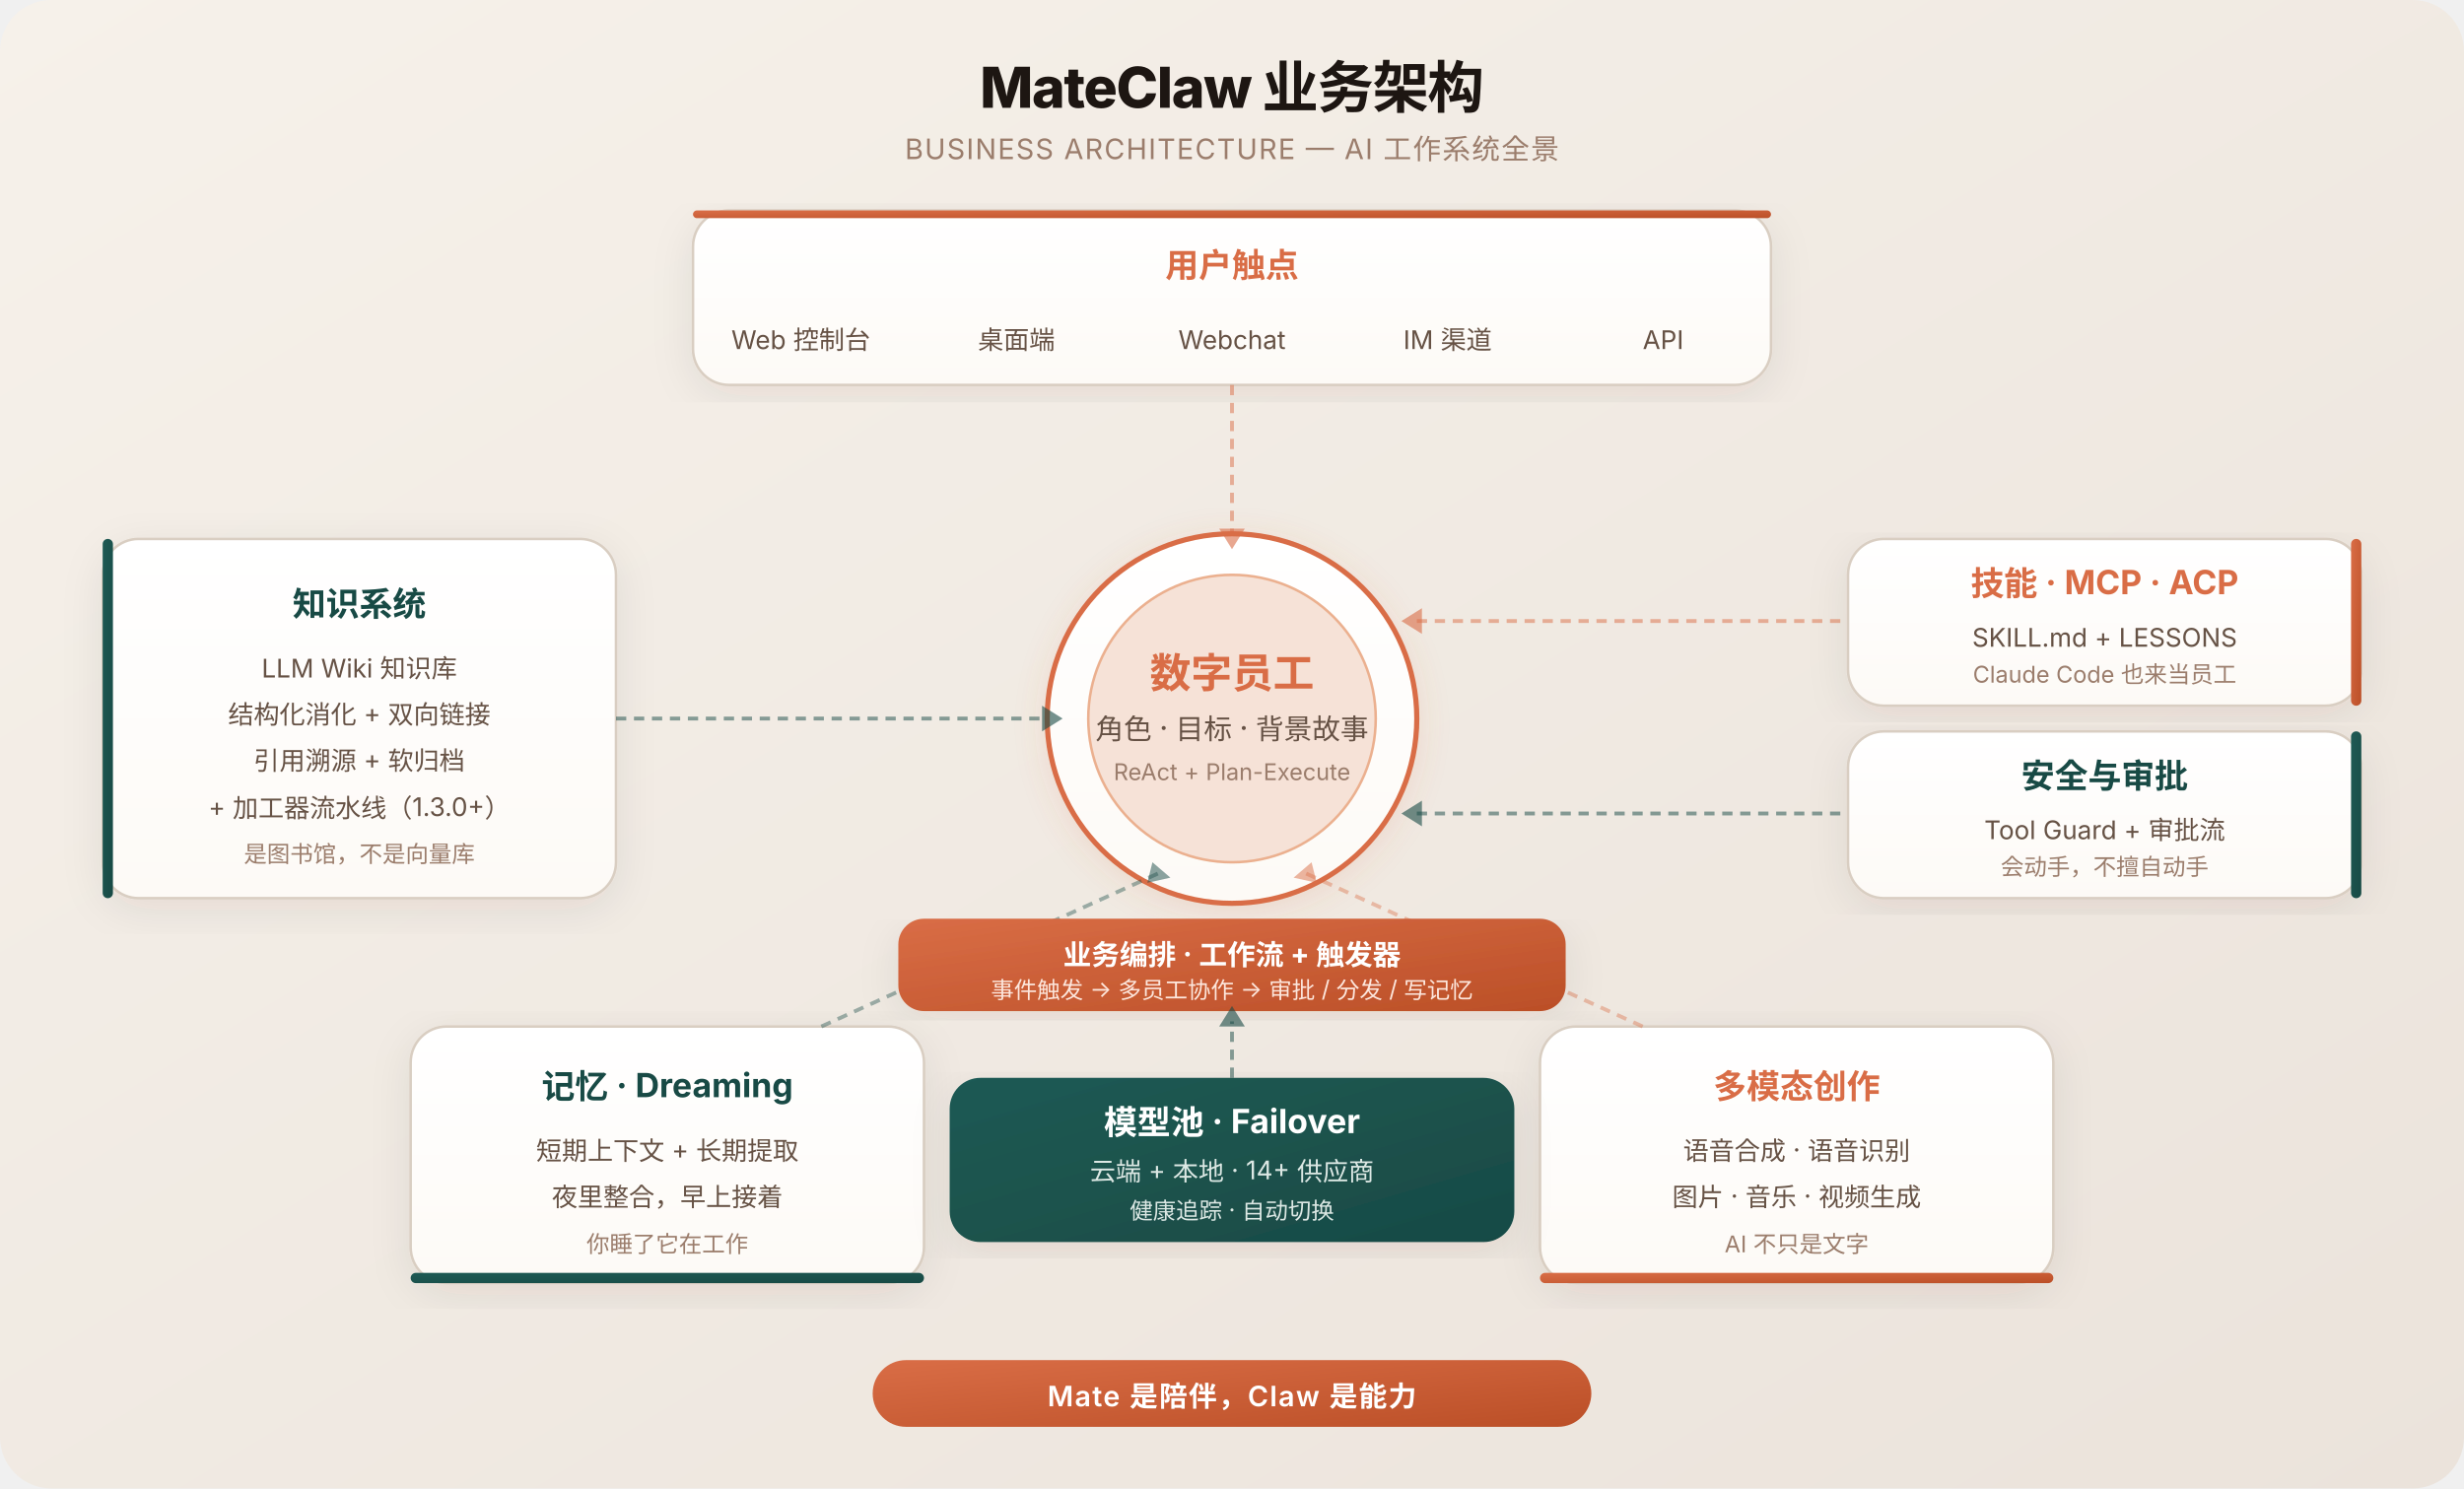
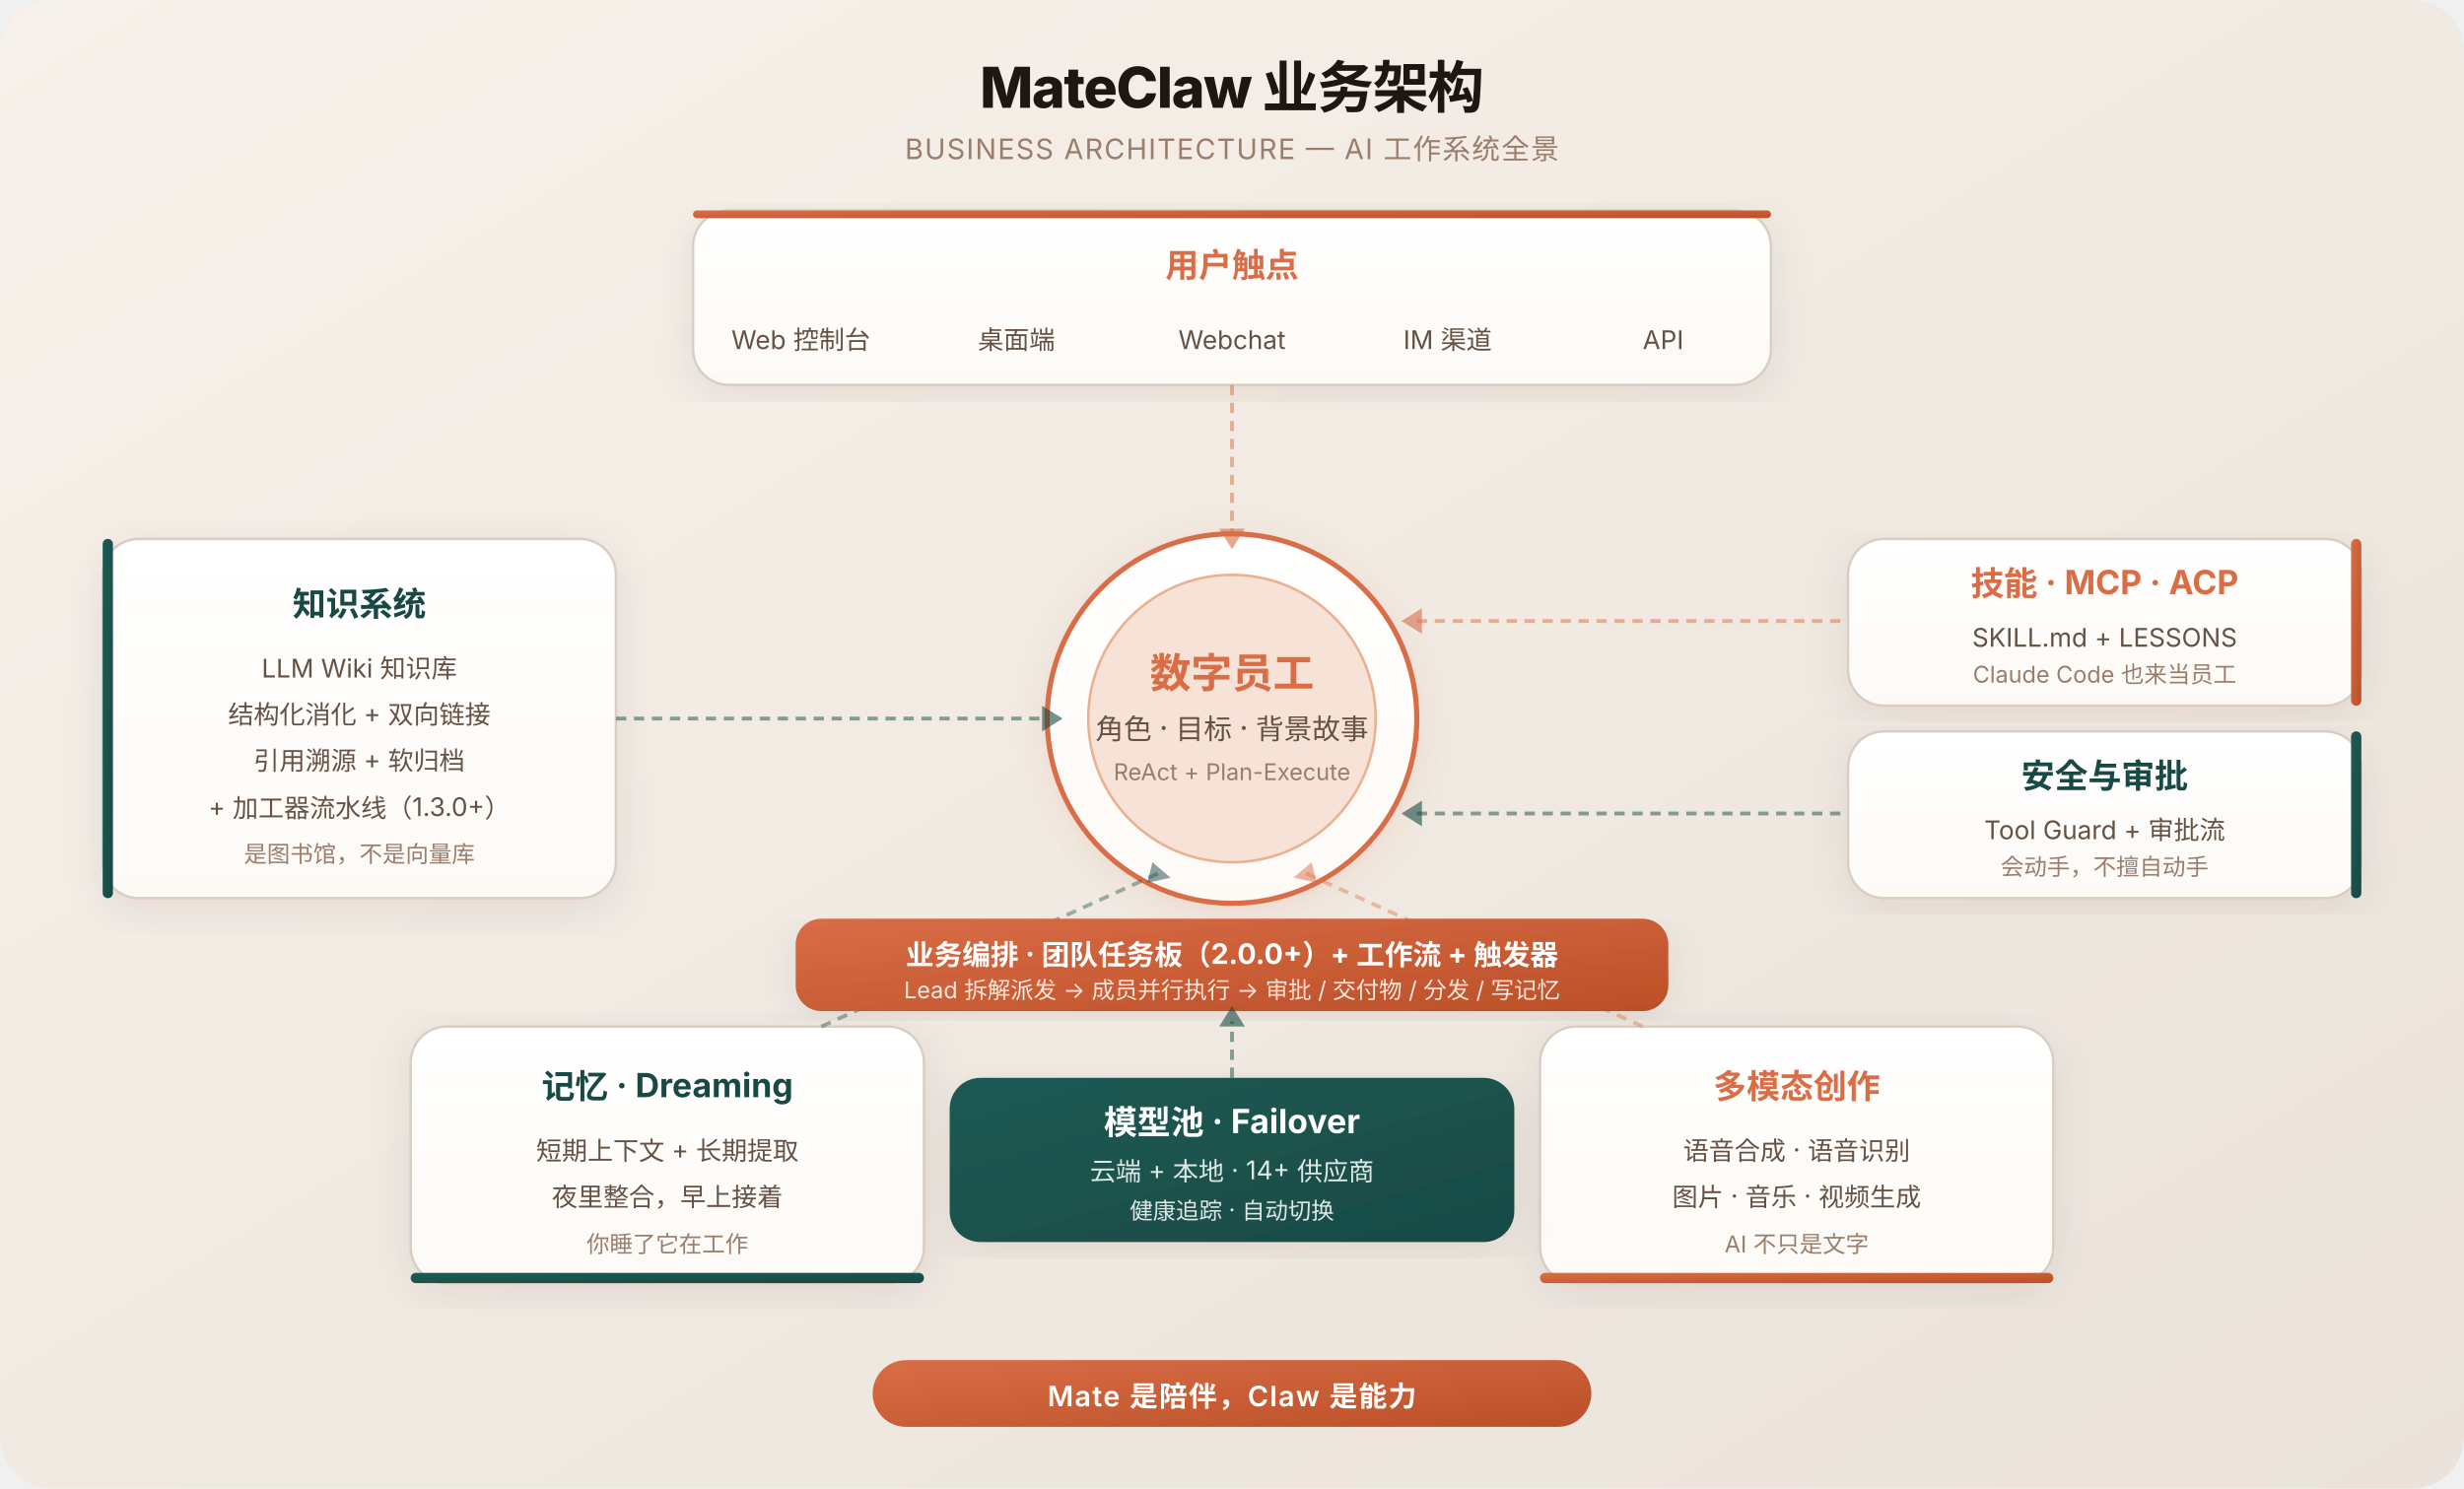
<svg xmlns="http://www.w3.org/2000/svg" viewBox="0 0 960 580" font-family="'Inter','PingFang SC','Microsoft YaHei',sans-serif">
  <defs>
    <linearGradient id="bg" x1="0" y1="0" x2="1" y2="1">
      <stop offset="0%" stop-color="#f6f1ea" />
      <stop offset="100%" stop-color="#ebe3db" />
    </linearGradient>
    <linearGradient id="primary" x1="0" y1="0" x2="1" y2="1">
      <stop offset="0%" stop-color="#d96d46" />
      <stop offset="100%" stop-color="#bb4f27" />
    </linearGradient>
    <linearGradient id="accent" x1="0" y1="0" x2="1" y2="1">
      <stop offset="0%" stop-color="#1e5a54" />
      <stop offset="100%" stop-color="#184a45" />
    </linearGradient>
    <linearGradient id="warm" x1="0" y1="0" x2="0" y2="1">
      <stop offset="0%" stop-color="#ffffff" />
      <stop offset="100%" stop-color="#fdfaf6" />
    </linearGradient>
    <filter id="shadow">
      <feDropShadow dx="0" dy="4" stdDeviation="8" flood-color="#3a2013" flood-opacity="0.08" />
    </filter>
    <filter id="glow">
      <feDropShadow dx="0" dy="2" stdDeviation="6" flood-color="#d96d46" flood-opacity="0.15" />
    </filter>
  </defs>
  <rect width="960" height="580" rx="20" fill="url(#bg)" />
  <text x="480" y="42" text-anchor="middle" font-size="22" font-weight="800" fill="#1d1612" letter-spacing="-0.5">MateClaw 业务架构</text>
  <text x="480" y="62" text-anchor="middle" font-size="11" fill="#9b7d6c" letter-spacing="0.5">BUSINESS ARCHITECTURE — AI 工作系统全景</text>
  <circle cx="480" cy="280" r="72" fill="url(#warm)" stroke="#d96d46" stroke-width="2" filter="url(#glow)" />
  <circle cx="480" cy="280" r="56" fill="#f6e2d7" stroke="#ebb08f" stroke-width="1" />
  <text x="480" y="268" text-anchor="middle" font-size="16" font-weight="800" fill="#d96d46">数字员工</text>
  <text x="480" y="288" text-anchor="middle" font-size="11" font-weight="500" fill="#665245">角色 · 目标 · 背景故事</text>
  <text x="480" y="304" text-anchor="middle" font-size="9" fill="#9b7d6c">ReAct + Plan-Execute</text>
  <rect x="270" y="82" width="420" height="68" rx="14" fill="url(#warm)" stroke="#d9cec2" stroke-width="1" filter="url(#shadow)" />
  <rect x="270" y="82" width="420" height="3" rx="1.5" fill="url(#primary)" />
  <text x="480" y="108" text-anchor="middle" font-size="13" font-weight="700" fill="#d96d46">用户触点</text>
  <text x="312" y="136" text-anchor="middle" font-size="10" fill="#665245">Web 控制台</text>
  <text x="396" y="136" text-anchor="middle" font-size="10" fill="#665245">桌面端</text>
  <text x="480" y="136" text-anchor="middle" font-size="10" fill="#665245">Webchat</text>
  <text x="564" y="136" text-anchor="middle" font-size="10" fill="#665245">IM 渠道</text>
  <text x="648" y="136" text-anchor="middle" font-size="10" fill="#665245">API</text>
  <line x1="480" y1="150" x2="480" y2="208" stroke="#d96d46" stroke-width="1.5" stroke-dasharray="4,3" opacity="0.5" />
  <polygon points="475,206 480,214 485,206" fill="#d96d46" opacity="0.6" />
  <rect x="40" y="210" width="200" height="140" rx="14" fill="url(#warm)" stroke="#d9cec2" stroke-width="1" filter="url(#shadow)" />
  <rect x="40" y="210" width="4" height="140" rx="2" fill="url(#accent)" />
  <text x="140" y="240" text-anchor="middle" font-size="13" font-weight="700" fill="#184a45">知识系统</text>
  <text x="140" y="264" text-anchor="middle" font-size="10" fill="#665245">LLM Wiki 知识库</text>
  <text x="140" y="282" text-anchor="middle" font-size="10" fill="#665245">结构化消化 + 双向链接</text>
  <text x="140" y="300" text-anchor="middle" font-size="10" fill="#665245">引用溯源 + 软归档</text>
  <text x="140" y="318" text-anchor="middle" font-size="10" fill="#665245">+ 加工器流水线（1.3.0+）</text>
  <text x="140" y="336" text-anchor="middle" font-size="9" fill="#9b7d6c">是图书馆，不是向量库</text>
  <line x1="240" y1="280" x2="408" y2="280" stroke="#184a45" stroke-width="1.5" stroke-dasharray="4,3" opacity="0.5" />
  <polygon points="406,275 414,280 406,285" fill="#184a45" opacity="0.6" />
  <rect x="720" y="210" width="200" height="65" rx="14" fill="url(#warm)" stroke="#d9cec2" stroke-width="1" filter="url(#shadow)" />
  <rect x="916" y="210" width="4" height="65" rx="2" fill="url(#primary)" />
  <text x="820" y="232" text-anchor="middle" font-size="13" font-weight="700" fill="#d96d46">技能 · MCP · ACP</text>
  <text x="820" y="252" text-anchor="middle" font-size="10" fill="#665245">SKILL.md + LESSONS</text>
  <text x="820" y="266" text-anchor="middle" font-size="9" fill="#9b7d6c">Claude Code 也来当员工</text>
  <line x1="552" y1="242" x2="720" y2="242" stroke="#d96d46" stroke-width="1.5" stroke-dasharray="4,3" opacity="0.5" />
  <polygon points="554,237 546,242 554,247" fill="#d96d46" opacity="0.6" />
  <rect x="720" y="285" width="200" height="65" rx="14" fill="url(#warm)" stroke="#d9cec2" stroke-width="1" filter="url(#shadow)" />
  <rect x="916" y="285" width="4" height="65" rx="2" fill="url(#accent)" />
  <text x="820" y="307" text-anchor="middle" font-size="13" font-weight="700" fill="#184a45">安全与审批</text>
  <text x="820" y="327" text-anchor="middle" font-size="10" fill="#665245">Tool Guard + 审批流</text>
  <text x="820" y="341" text-anchor="middle" font-size="9" fill="#9b7d6c">会动手，不擅自动手</text>
  <line x1="552" y1="317" x2="720" y2="317" stroke="#184a45" stroke-width="1.5" stroke-dasharray="4,3" opacity="0.5" />
  <polygon points="554,312 546,317 554,322" fill="#184a45" opacity="0.6" />
  <rect x="160" y="400" width="200" height="100" rx="14" fill="url(#warm)" stroke="#d9cec2" stroke-width="1" filter="url(#shadow)" />
  <rect x="160" y="496" width="200" height="4" rx="2" fill="url(#accent)" />
  <text x="260" y="428" text-anchor="middle" font-size="13" font-weight="700" fill="#184a45">记忆 · Dreaming</text>
  <text x="260" y="452" text-anchor="middle" font-size="10" fill="#665245">短期上下文 + 长期提取</text>
  <text x="260" y="470" text-anchor="middle" font-size="10" fill="#665245">夜里整合，早上接着</text>
  <text x="260" y="488" text-anchor="middle" font-size="9" fill="#9b7d6c">你睡了它在工作</text>
  <line x1="320" y1="400" x2="452" y2="340" stroke="#184a45" stroke-width="1.5" stroke-dasharray="4,3" opacity="0.4" />
  <polygon points="449,336 456,342 447,344" fill="#184a45" opacity="0.5" />
  <rect x="600" y="400" width="200" height="100" rx="14" fill="url(#warm)" stroke="#d9cec2" stroke-width="1" filter="url(#shadow)" />
  <rect x="600" y="496" width="200" height="4" rx="2" fill="url(#primary)" />
  <text x="700" y="428" text-anchor="middle" font-size="13" font-weight="700" fill="#d96d46">多模态创作</text>
  <text x="700" y="452" text-anchor="middle" font-size="10" fill="#665245">语音合成 · 语音识别</text>
  <text x="700" y="470" text-anchor="middle" font-size="10" fill="#665245">图片 · 音乐 · 视频生成</text>
  <text x="700" y="488" text-anchor="middle" font-size="9" fill="#9b7d6c">AI 不只是文字</text>
  <line x1="640" y1="400" x2="508" y2="340" stroke="#d96d46" stroke-width="1.5" stroke-dasharray="4,3" opacity="0.4" />
  <polygon points="513,344 504,342 511,336" fill="#d96d46" opacity="0.5" />
-   <rect x="350" y="358" width="260" height="36" rx="10" fill="url(#primary)" filter="url(#shadow)" />
-   <text x="480" y="376" text-anchor="middle" font-size="11" font-weight="700" fill="#ffffff">业务编排 · 工作流 + 触发器</text>
-   <text x="480" y="389" text-anchor="middle" font-size="9" fill="#fde7dd">事件触发 → 多员工协作 → 审批 / 分发 / 写记忆</text>
+   <rect x="310" y="358" width="340" height="36" rx="10" fill="url(#primary)" filter="url(#shadow)" />
+   <text x="480" y="376" text-anchor="middle" font-size="11" font-weight="700" fill="#ffffff">业务编排 · 团队任务板（2.0.0+）+ 工作流 + 触发器</text>
+   <text x="480" y="389" text-anchor="middle" font-size="9" fill="#fde7dd">Lead 拆解派发 → 成员并行执行 → 审批 / 交付物 / 分发 / 写记忆</text>
  <rect x="370" y="420" width="220" height="64" rx="12" fill="url(#accent)" filter="url(#shadow)" />
  <text x="480" y="442" text-anchor="middle" font-size="13" font-weight="700" fill="#ffffff">模型池 · Failover</text>
  <text x="480" y="460" text-anchor="middle" font-size="10" fill="#dce8e4">云端 + 本地 · 14+ 供应商</text>
  <text x="480" y="475" text-anchor="middle" font-size="9" fill="#dce8e4">健康追踪 · 自动切换</text>
  <line x1="480" y1="420" x2="480" y2="398" stroke="#184a45" stroke-width="1.5" stroke-dasharray="4,3" opacity="0.5" />
  <polygon points="475,400 480,392 485,400" fill="#184a45" opacity="0.6" />
  <rect x="340" y="530" width="280" height="26" rx="13" fill="url(#primary)" />
  <text x="480" y="548" text-anchor="middle" font-size="11" font-weight="600" fill="#fff" letter-spacing="0.5">Mate 是陪伴，Claw 是能力</text>
</svg>
